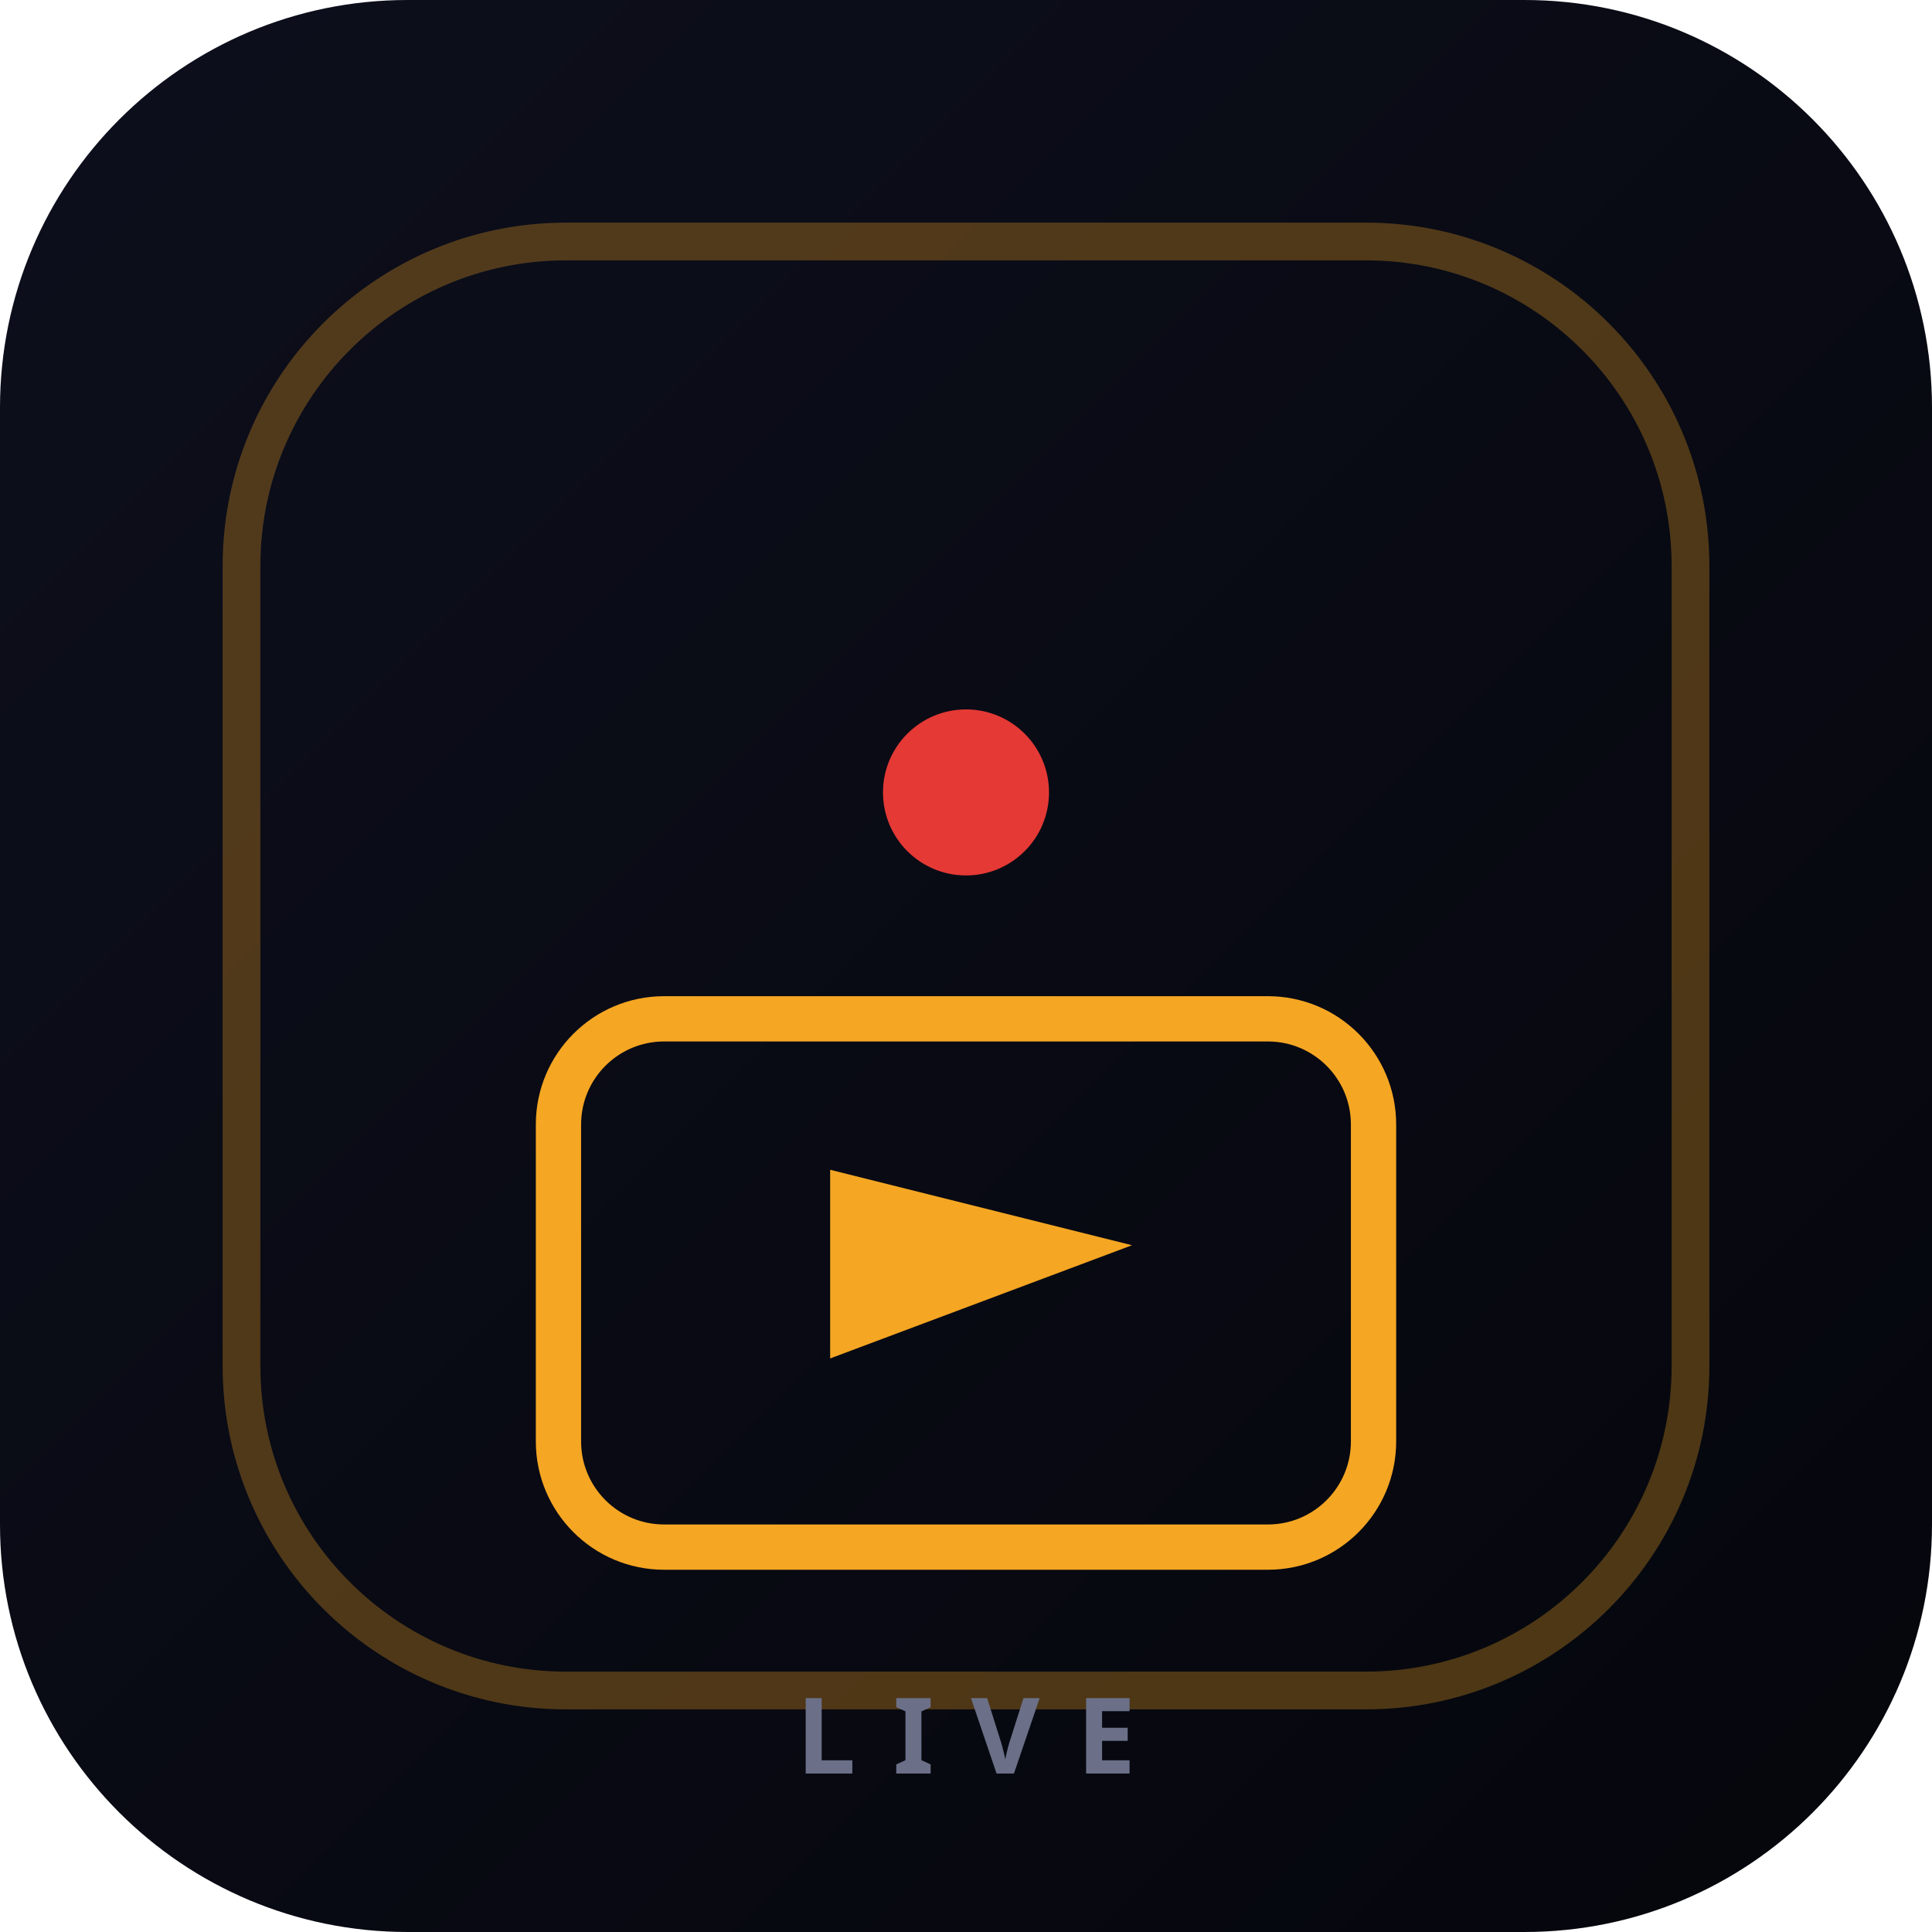
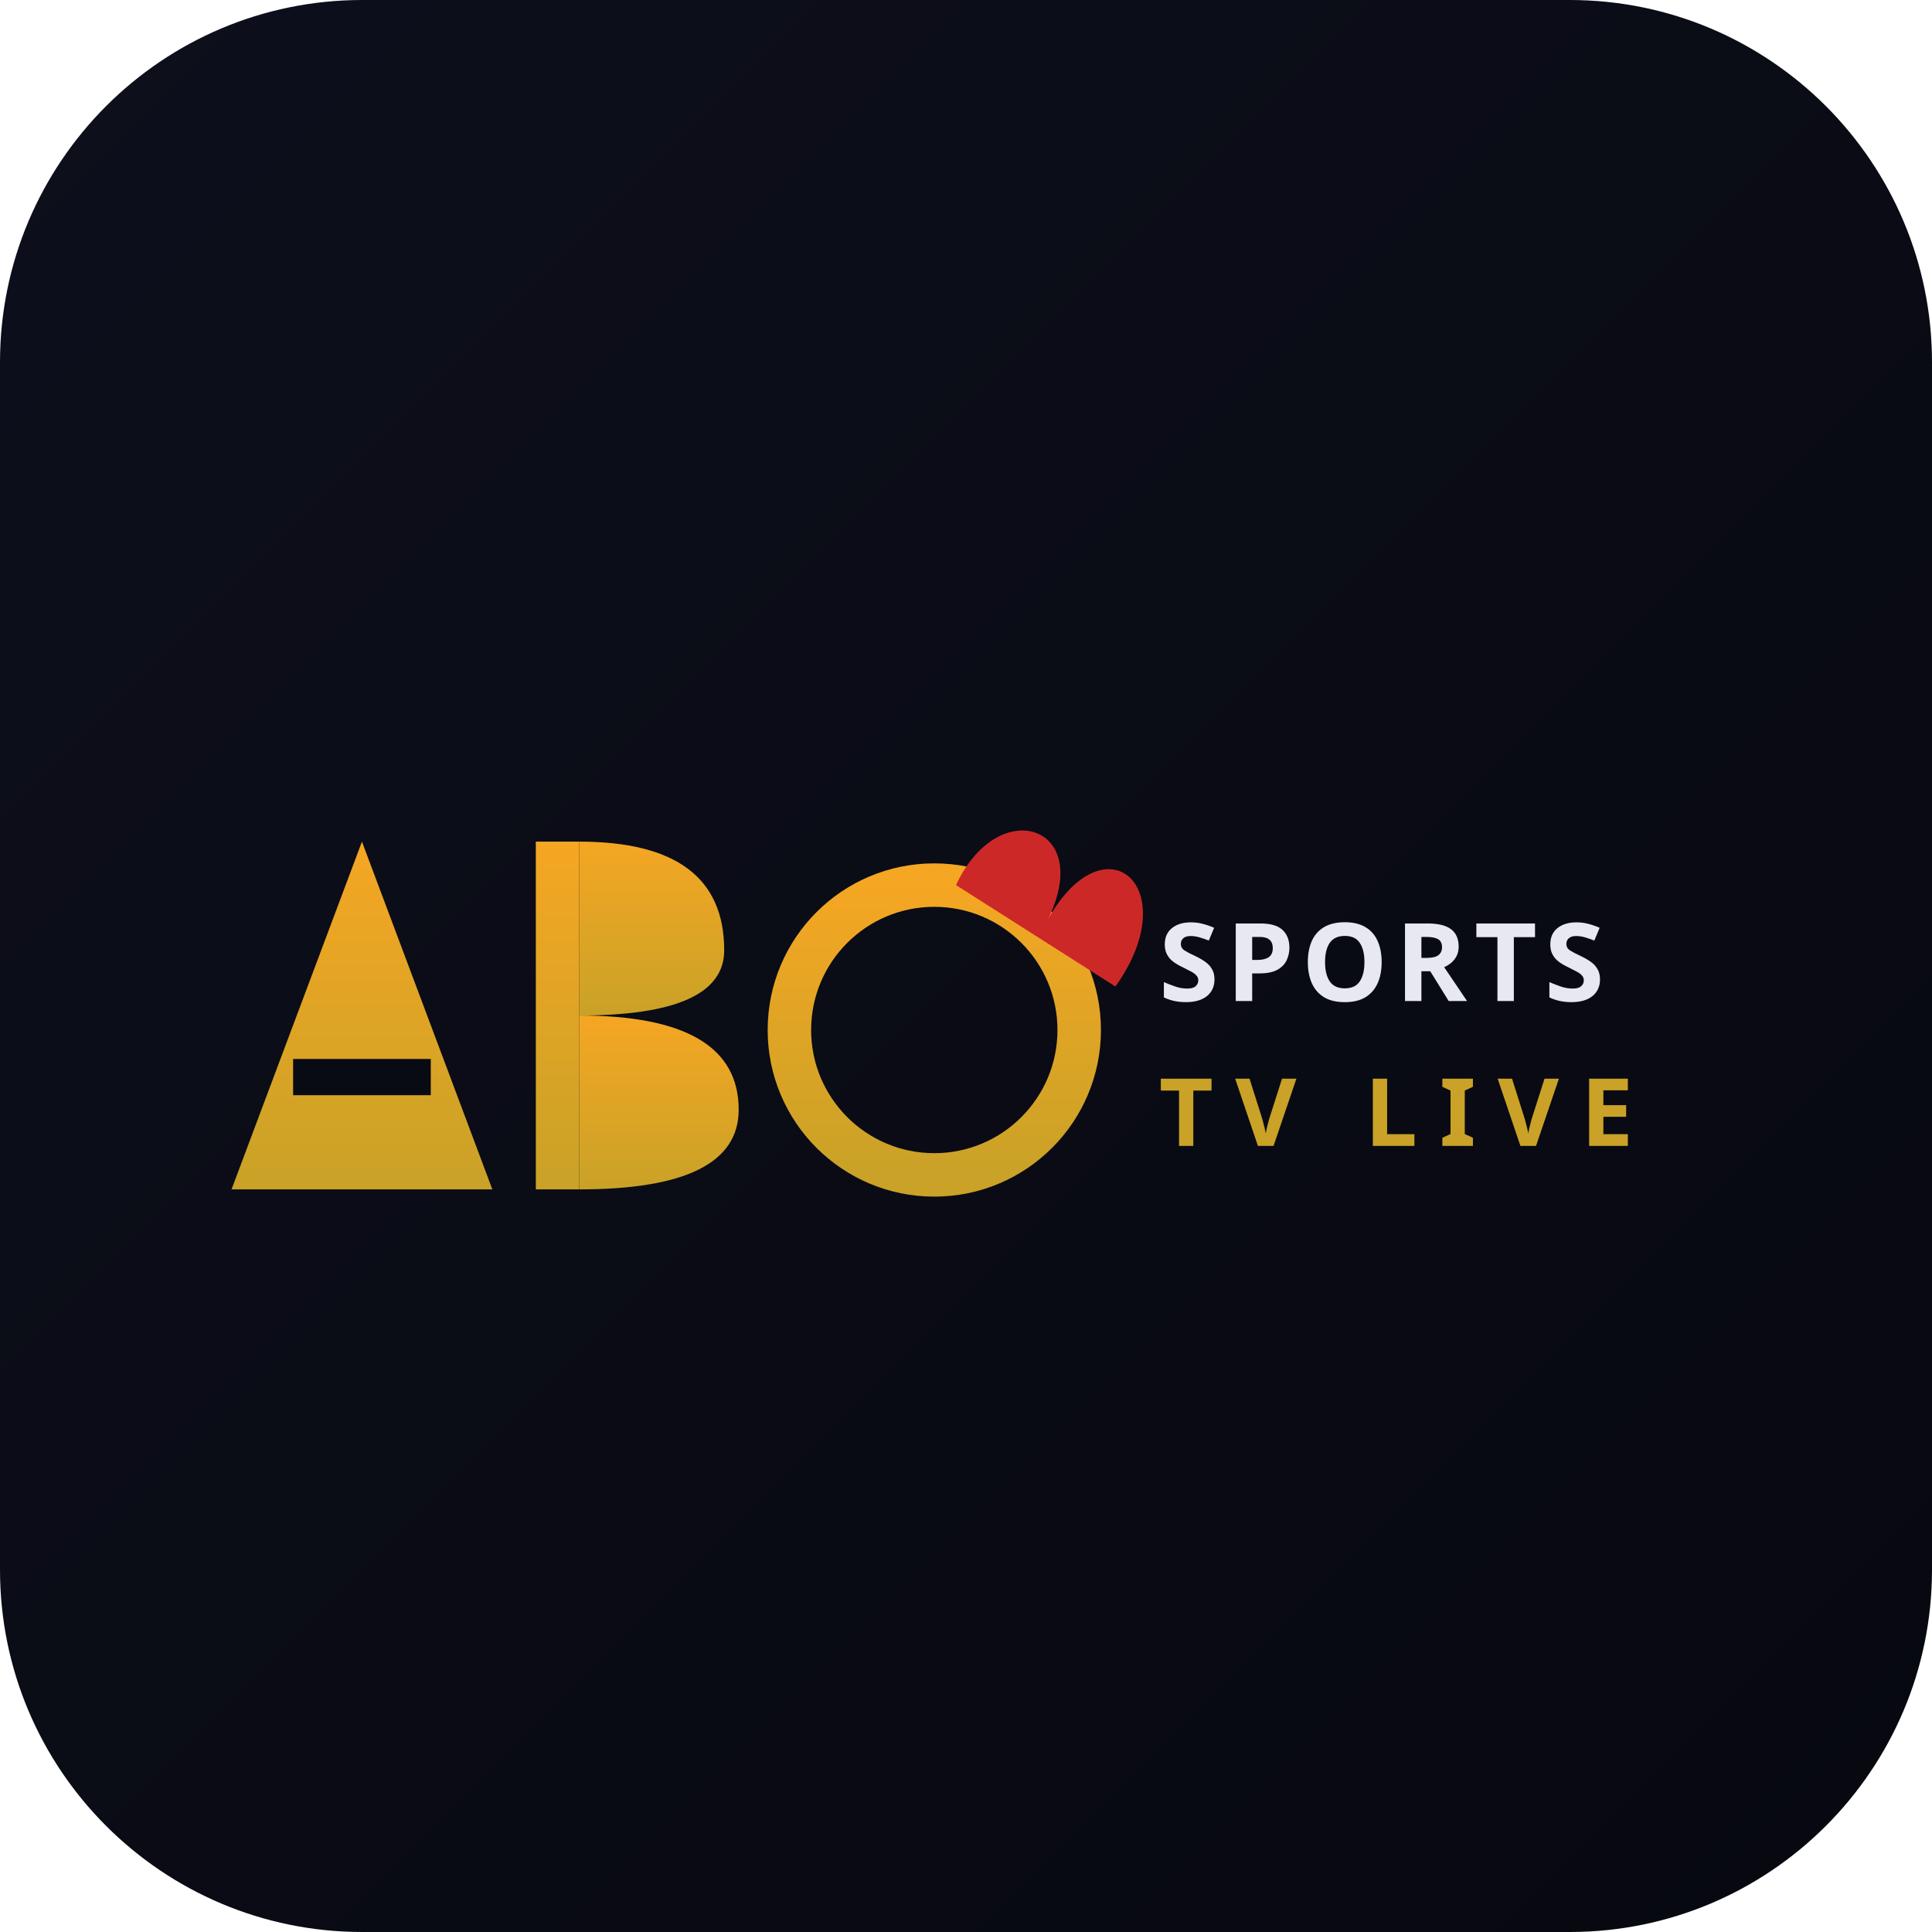
<svg xmlns="http://www.w3.org/2000/svg" viewBox="0 0 512 512" role="img" aria-label="ABO Sports TV">
  <defs>
-     <linearGradient id="gb" x1="0%" y1="0%" x2="100%" y2="100%">
+     <linearGradient id="bg512" x1="0%" y1="0%" x2="100%" y2="100%">
      <stop offset="0%" stop-color="#0D0F1C" />
-       <stop offset="100%" stop-color="#05060C" />
+       <stop offset="100%" stop-color="#07080F" />
+     </linearGradient>
+     <linearGradient id="aGold512" x1="0%" y1="0%" x2="0%" y2="100%">
+       <stop offset="0%" stop-color="#F5A623" />
+       <stop offset="100%" stop-color="#C9A227" />
    </linearGradient>
  </defs>
-   <rect width="512" height="512" rx="108" fill="url(#gb)" />
-   <rect x="64" y="64" width="384" height="384" rx="86" fill="none" stroke="#F5A623" stroke-width="10" opacity="0.3" />
-   <circle cx="256" cy="210" r="22" fill="#E53935" />
-   <rect x="148" y="270" width="216" height="140" rx="28" fill="none" stroke="#F5A623" stroke-width="12" />
-   <path d="M220 310 L220 360 L300 330 Z" fill="#F5A623" />
-   <text x="256" y="470" text-anchor="middle" font-size="28" font-family="system-ui,Segoe UI,sans-serif" font-weight="800" fill="#6B7088" letter-spacing="0.35em">LIVE</text>
+   <rect width="512" height="512" rx="96" fill="url(#bg512)" />
+   <g transform="translate(46 200) scale(1.92)">
+     <polygon points="8,60 26,12 44,60" fill="url(#aGold512)" />
+     <rect x="16.5" y="42" width="19" height="5" fill="#080A14" />
+     <rect x="50" y="12" width="6" height="48" fill="url(#aGold512)" />
+     <path d="M56 12 Q76 12 76 27 Q76 36 56 36" fill="url(#aGold512)" />
+     <path d="M56 36 Q78 36 78 49 Q78 60 56 60" fill="url(#aGold512)" />
+     <circle cx="105" cy="38" r="20" fill="none" stroke="url(#aGold512)" stroke-width="6" />
+     <path d="M108,18 C114,5 128,10 120,24 C128,8 140,18 130,32" fill="#CC2828" />
+     <text x="136" y="34" font-size="15" font-family="Arial Black,sans-serif" fill="#E8E8F0" font-weight="900" letter-spacing="1">SPORTS</text>
+     <text x="136" y="54" font-size="13" font-family="Arial Black,sans-serif" fill="#C9A227" font-weight="900" letter-spacing="3">TV LIVE</text>
+   </g>
</svg>
